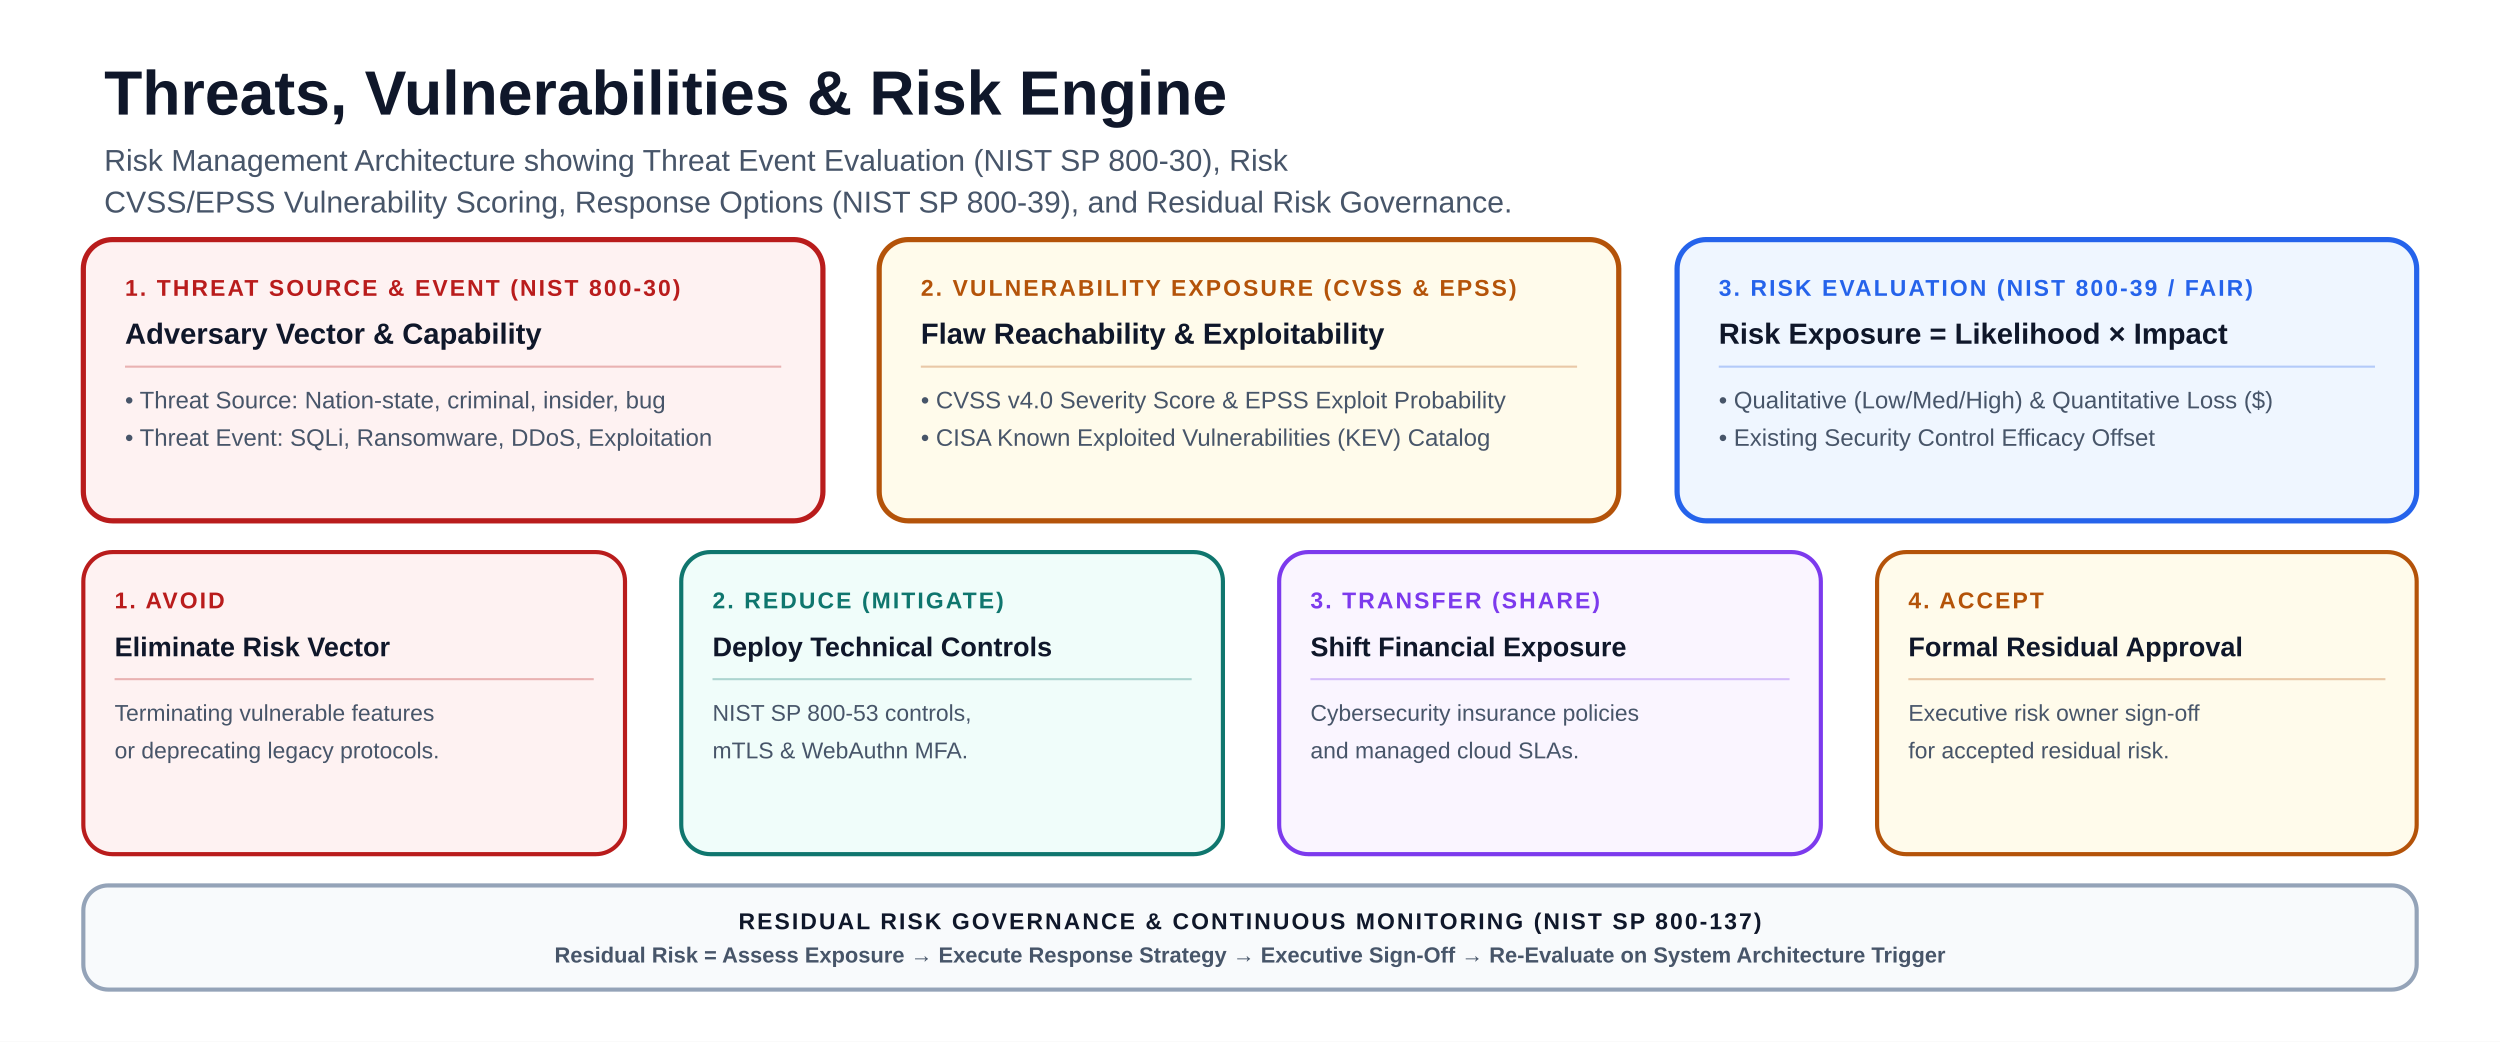
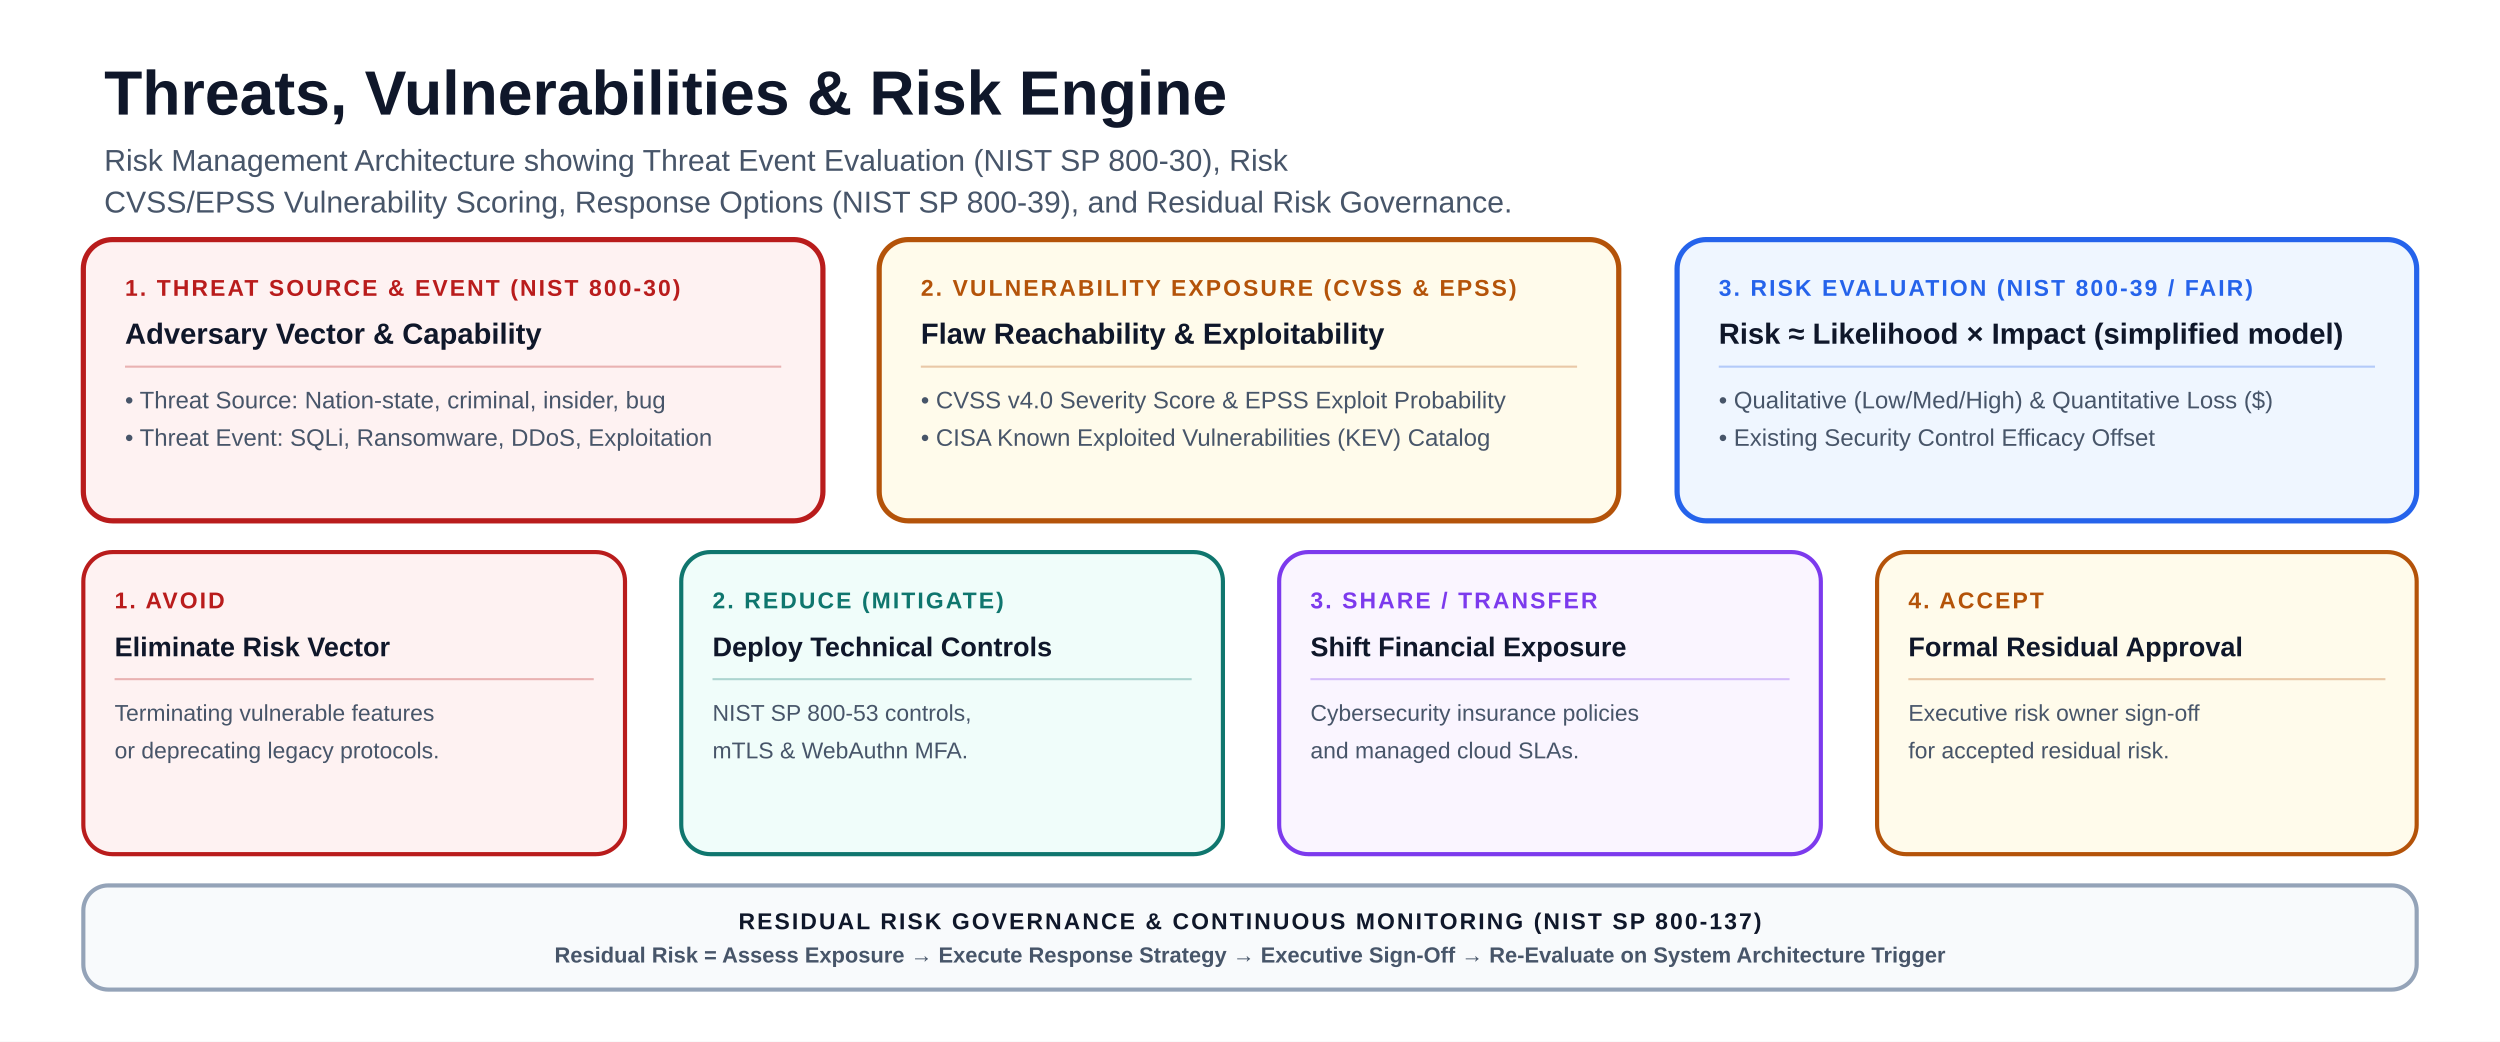
<svg xmlns="http://www.w3.org/2000/svg" viewBox="0 0 1200 500" font-family="-apple-system, BlinkMacSystemFont, 'Segoe UI', Arial, sans-serif" role="img" aria-labelledby="title description">
  <rect width="1200" height="500" fill="#ffffff" />
  <defs>
    <marker id="arrow" viewBox="0 0 10 10" refX="8.5" refY="5" markerWidth="8" markerHeight="8" orient="auto">
      <path d="M0 0 L10 5 L0 10Z" fill="#94a3b8" />
    </marker>
    <marker id="arrow-reverse" viewBox="0 0 10 10" refX="1.5" refY="5" markerWidth="8" markerHeight="8" orient="auto">
      <path d="M10 0 L0 5 L10 10Z" fill="#94a3b8" />
    </marker>
    <marker id="arrow-blue" viewBox="0 0 10 10" refX="8.5" refY="5" markerWidth="8" markerHeight="8" orient="auto">
      <path d="M0 0 L10 5 L0 10Z" fill="#2563eb" />
    </marker>
    <marker id="arrow-teal" viewBox="0 0 10 10" refX="8.5" refY="5" markerWidth="8" markerHeight="8" orient="auto">
      <path d="M0 0 L10 5 L0 10Z" fill="#0f766e" />
    </marker>
    <marker id="arrow-amber" viewBox="0 0 10 10" refX="8.5" refY="5" markerWidth="8" markerHeight="8" orient="auto">
      <path d="M0 0 L10 5 L0 10Z" fill="#b45309" />
    </marker>
    <marker id="arrow-violet" viewBox="0 0 10 10" refX="8.5" refY="5" markerWidth="8" markerHeight="8" orient="auto">
      <path d="M0 0 L10 5 L0 10Z" fill="#7c3aed" />
    </marker>
    <marker id="arrow-red" viewBox="0 0 10 10" refX="8.5" refY="5" markerWidth="8" markerHeight="8" orient="auto">
      <path d="M0 0 L10 5 L0 10Z" fill="#b91c1c" />
    </marker>
  </defs>
  <text x="50" y="55" font-size="30" font-weight="850" fill="#0f172a">Threats, Vulnerabilities &amp; Risk Engine</text>
  <text x="50" y="82" font-size="14.5" fill="#475569">Risk Management Architecture showing Threat Event Evaluation (NIST SP 800-30), Risk</text>
  <text x="50" y="102" font-size="14.5" fill="#475569">CVSS/EPSS Vulnerability Scoring, Response Options (NIST SP 800-39), and Residual Risk Governance.</text>
  <rect x="40" y="115" width="355" height="135" rx="14" fill="#fef2f2" stroke="#b91c1c" stroke-width="2.5" />
  <text x="60" y="142" font-size="11" font-weight="900" letter-spacing="1" fill="#b91c1c">1. THREAT SOURCE &amp; EVENT (NIST 800-30)</text>
  <text x="60" y="165" font-size="14" font-weight="800" fill="#0f172a">Adversary Vector &amp; Capability</text>
  <line x1="60" y1="176" x2="375" y2="176" stroke="#b91c1c" stroke-opacity="0.3" stroke-width="1" />
  <text x="60" y="196" font-size="11.5" font-weight="500" fill="#475569">• Threat Source: Nation-state, criminal, insider, bug</text>
  <text x="60" y="214" font-size="11.5" font-weight="500" fill="#475569">• Threat Event: SQLi, Ransomware, DDoS, Exploitation</text>
  <rect x="422" y="115" width="355" height="135" rx="14" fill="#fffbeb" stroke="#b45309" stroke-width="2.5" />
  <text x="442" y="142" font-size="11" font-weight="900" letter-spacing="1" fill="#b45309">2. VULNERABILITY EXPOSURE (CVSS &amp; EPSS)</text>
  <text x="442" y="165" font-size="14" font-weight="800" fill="#0f172a">Flaw Reachability &amp; Exploitability</text>
  <line x1="442" y1="176" x2="757" y2="176" stroke="#b45309" stroke-opacity="0.3" stroke-width="1" />
  <text x="442" y="196" font-size="11.5" font-weight="500" fill="#475569">• CVSS v4.0 Severity Score &amp; EPSS Exploit Probability</text>
  <text x="442" y="214" font-size="11.5" font-weight="500" fill="#475569">• CISA Known Exploited Vulnerabilities (KEV) Catalog</text>
  <rect x="805" y="115" width="355" height="135" rx="14" fill="#eff6ff" stroke="#2563eb" stroke-width="2.5" />
  <text x="825" y="142" font-size="11" font-weight="900" letter-spacing="1" fill="#2563eb">3. RISK EVALUATION (NIST 800-39 / FAIR)</text>
-   <text x="825" y="165" font-size="14" font-weight="800" fill="#0f172a">Risk Exposure = Likelihood × Impact</text>
+   <text x="825" y="165" font-size="14" font-weight="800" fill="#0f172a">Risk ≈ Likelihood × Impact (simplified model)</text>
  <line x1="825" y1="176" x2="1140" y2="176" stroke="#2563eb" stroke-opacity="0.3" stroke-width="1" />
  <text x="825" y="196" font-size="11.5" font-weight="500" fill="#475569">• Qualitative (Low/Med/High) &amp; Quantitative Loss ($)</text>
  <text x="825" y="214" font-size="11.5" font-weight="500" fill="#475569">• Existing Security Control Efficacy Offset</text>
  <rect x="40" y="265" width="260" height="145" rx="14" fill="#fef2f2" stroke="#b91c1c" stroke-width="2" />
  <text x="55" y="292" font-size="11" font-weight="900" letter-spacing="1" fill="#b91c1c">1. AVOID</text>
  <text x="55" y="315" font-size="13" font-weight="800" fill="#0f172a">Eliminate Risk Vector</text>
  <line x1="55" y1="326" x2="285" y2="326" stroke="#b91c1c" stroke-opacity="0.3" stroke-width="1" />
  <text x="55" y="346" font-size="11" font-weight="500" fill="#475569">Terminating vulnerable features</text>
  <text x="55" y="364" font-size="11" font-weight="500" fill="#475569">or deprecating legacy protocols.</text>
  <rect x="327" y="265" width="260" height="145" rx="14" fill="#f0fdfa" stroke="#0f766e" stroke-width="2" />
  <text x="342" y="292" font-size="11" font-weight="900" letter-spacing="1" fill="#0f766e">2. REDUCE (MITIGATE)</text>
  <text x="342" y="315" font-size="13" font-weight="800" fill="#0f172a">Deploy Technical Controls</text>
  <line x1="342" y1="326" x2="572" y2="326" stroke="#0f766e" stroke-opacity="0.3" stroke-width="1" />
  <text x="342" y="346" font-size="11" font-weight="500" fill="#475569">NIST SP 800-53 controls,</text>
  <text x="342" y="364" font-size="11" font-weight="500" fill="#475569">mTLS &amp; WebAuthn MFA.</text>
  <rect x="614" y="265" width="260" height="145" rx="14" fill="#faf5ff" stroke="#7c3aed" stroke-width="2" />
-   <text x="629" y="292" font-size="11" font-weight="900" letter-spacing="1" fill="#7c3aed">3. TRANSFER (SHARE)</text>
+   <text x="629" y="292" font-size="11" font-weight="900" letter-spacing="1" fill="#7c3aed">3. SHARE / TRANSFER</text>
  <text x="629" y="315" font-size="13" font-weight="800" fill="#0f172a">Shift Financial Exposure</text>
  <line x1="629" y1="326" x2="859" y2="326" stroke="#7c3aed" stroke-opacity="0.3" stroke-width="1" />
  <text x="629" y="346" font-size="11" font-weight="500" fill="#475569">Cybersecurity insurance policies</text>
  <text x="629" y="364" font-size="11" font-weight="500" fill="#475569">and managed cloud SLAs.</text>
  <rect x="901" y="265" width="259" height="145" rx="14" fill="#fffbeb" stroke="#b45309" stroke-width="2" />
  <text x="916" y="292" font-size="11" font-weight="900" letter-spacing="1" fill="#b45309">4. ACCEPT</text>
  <text x="916" y="315" font-size="13" font-weight="800" fill="#0f172a">Formal Residual Approval</text>
  <line x1="916" y1="326" x2="1145" y2="326" stroke="#b45309" stroke-opacity="0.3" stroke-width="1" />
  <text x="916" y="346" font-size="11" font-weight="500" fill="#475569">Executive risk owner sign-off</text>
  <text x="916" y="364" font-size="11" font-weight="500" fill="#475569">for accepted residual risk.</text>
  <rect x="40" y="425" width="1120" height="50" rx="12" fill="#f8fafc" stroke="#94a3b8" stroke-width="2" />
  <text x="600" y="446" text-anchor="middle" font-size="11" font-weight="900" letter-spacing="1" fill="#0f172a">RESIDUAL RISK GOVERNANCE &amp; CONTINUOUS MONITORING (NIST SP 800-137)</text>
  <text x="600" y="462" text-anchor="middle" font-size="10.5" font-weight="600" fill="#475569">Residual Risk = Assess Exposure → Execute Response Strategy → Executive Sign-Off → Re-Evaluate on System Architecture Trigger</text>
</svg>
